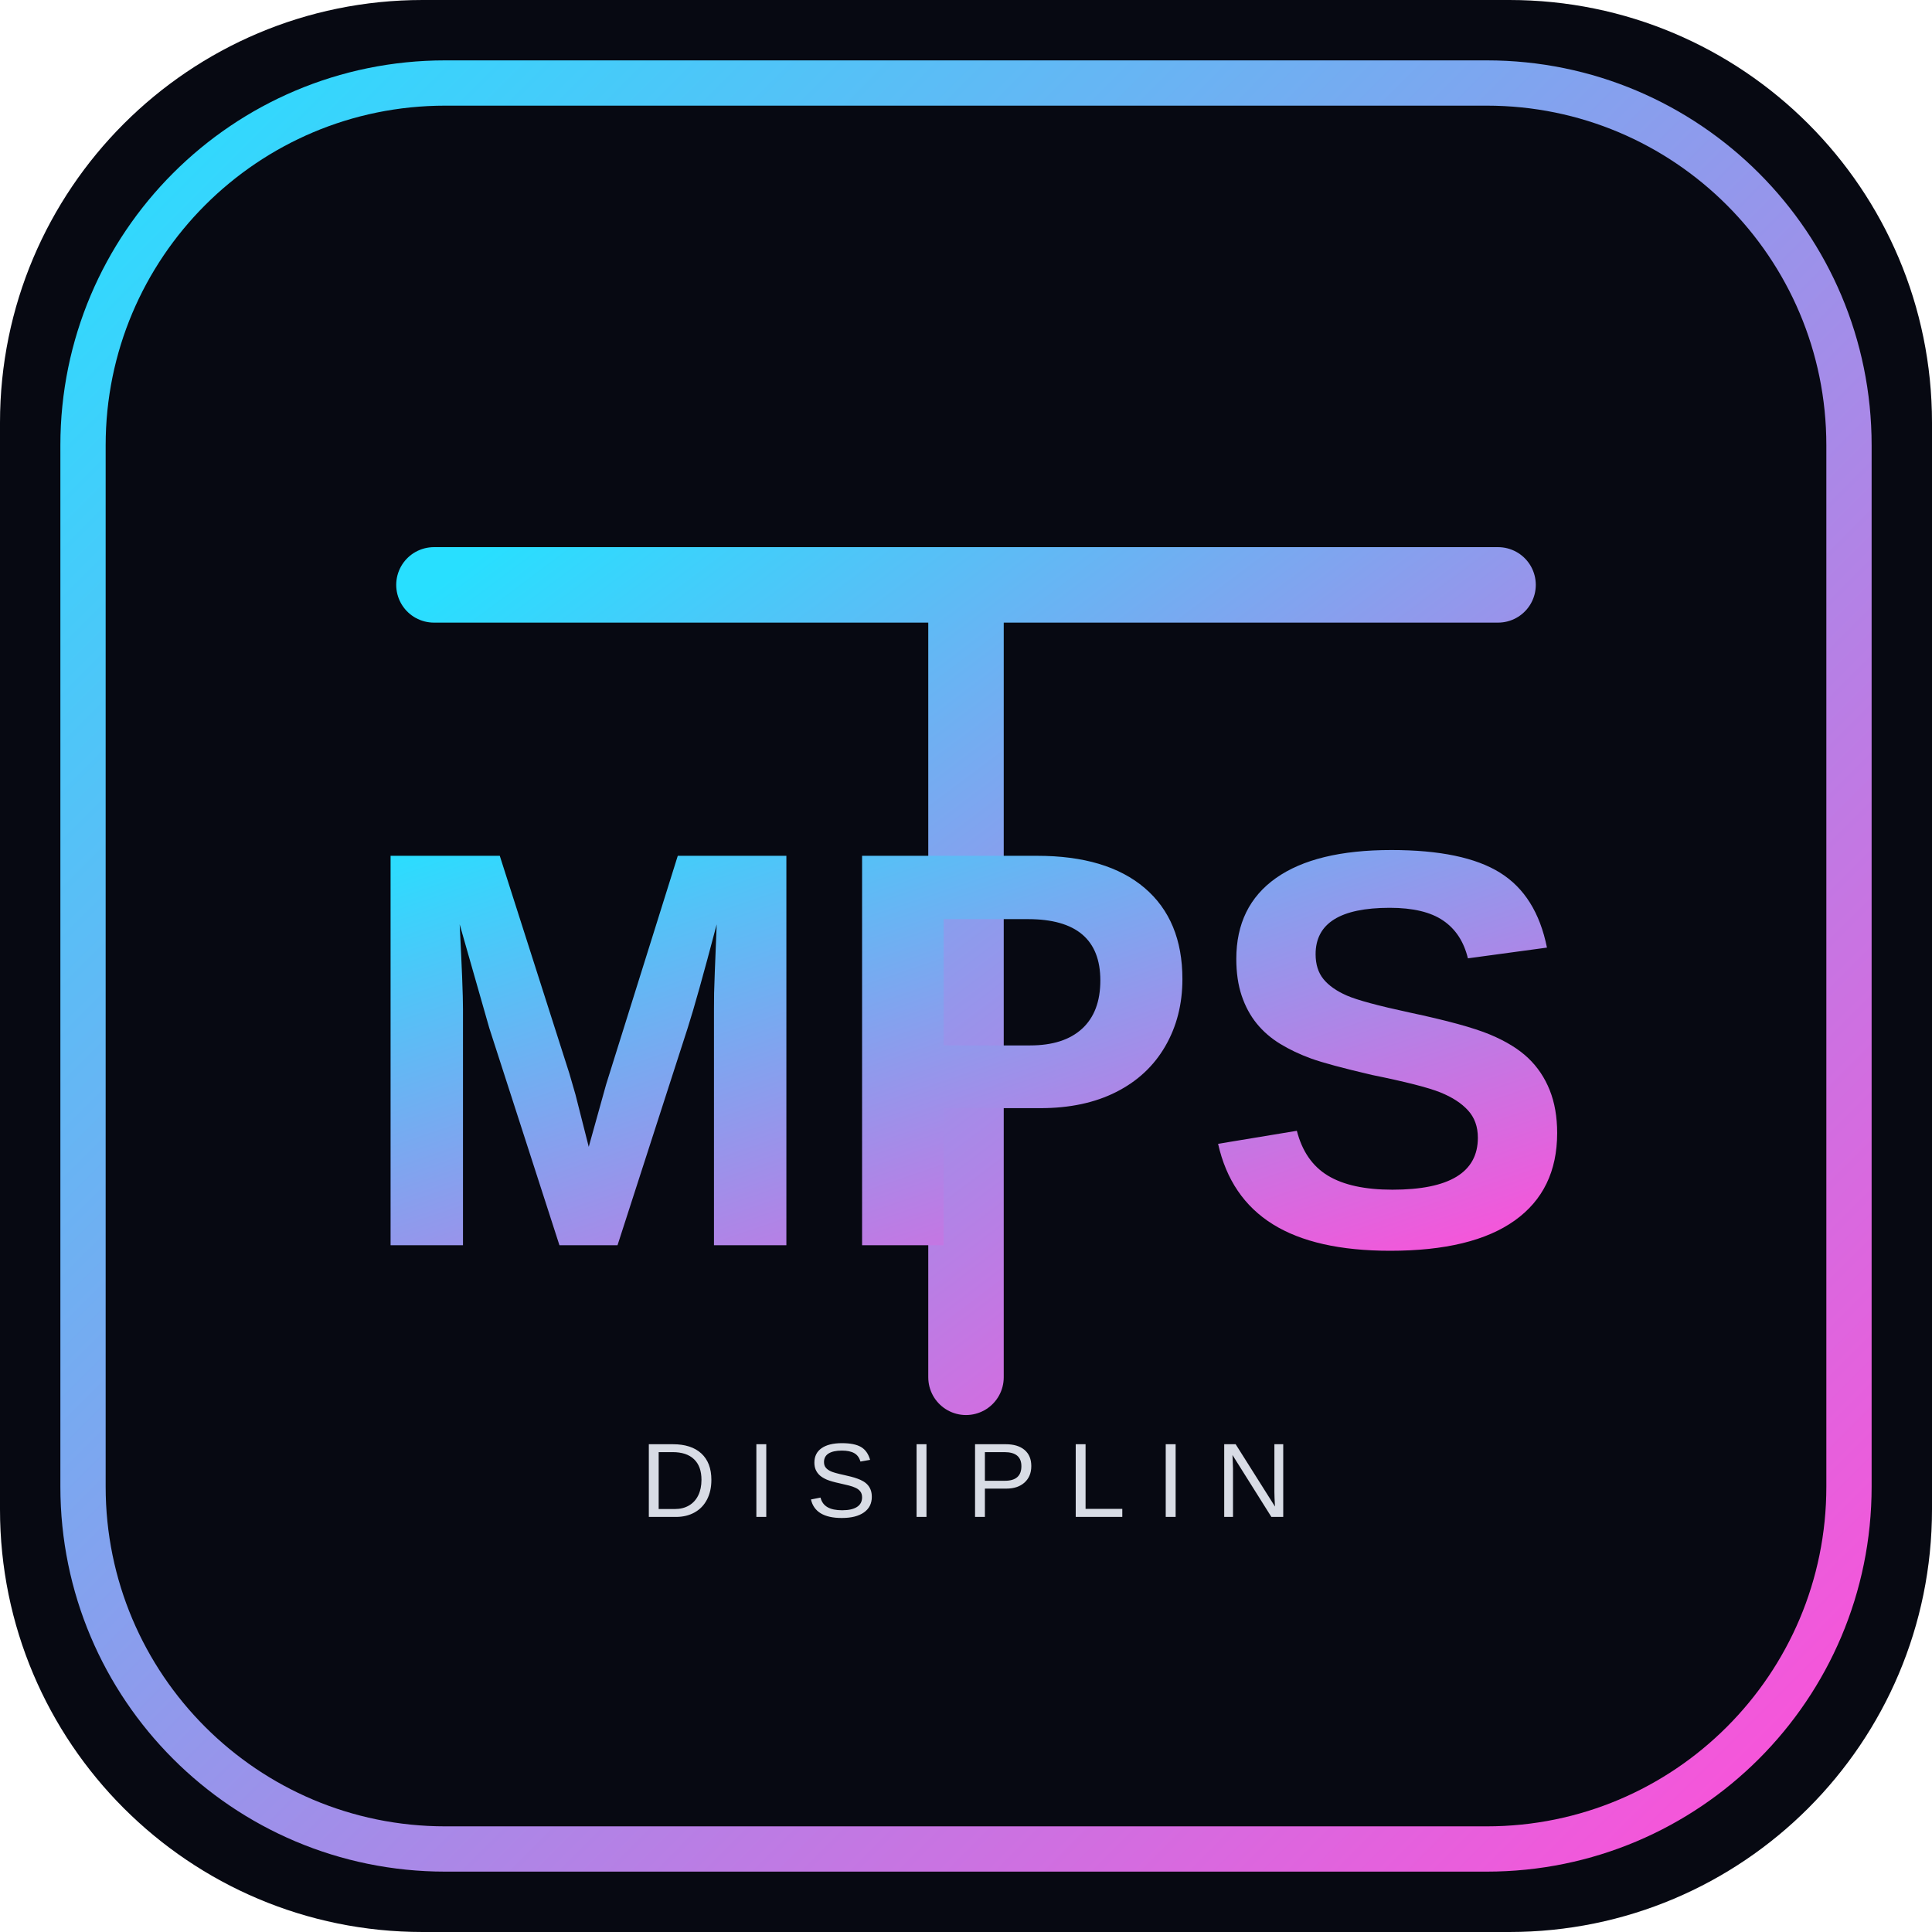
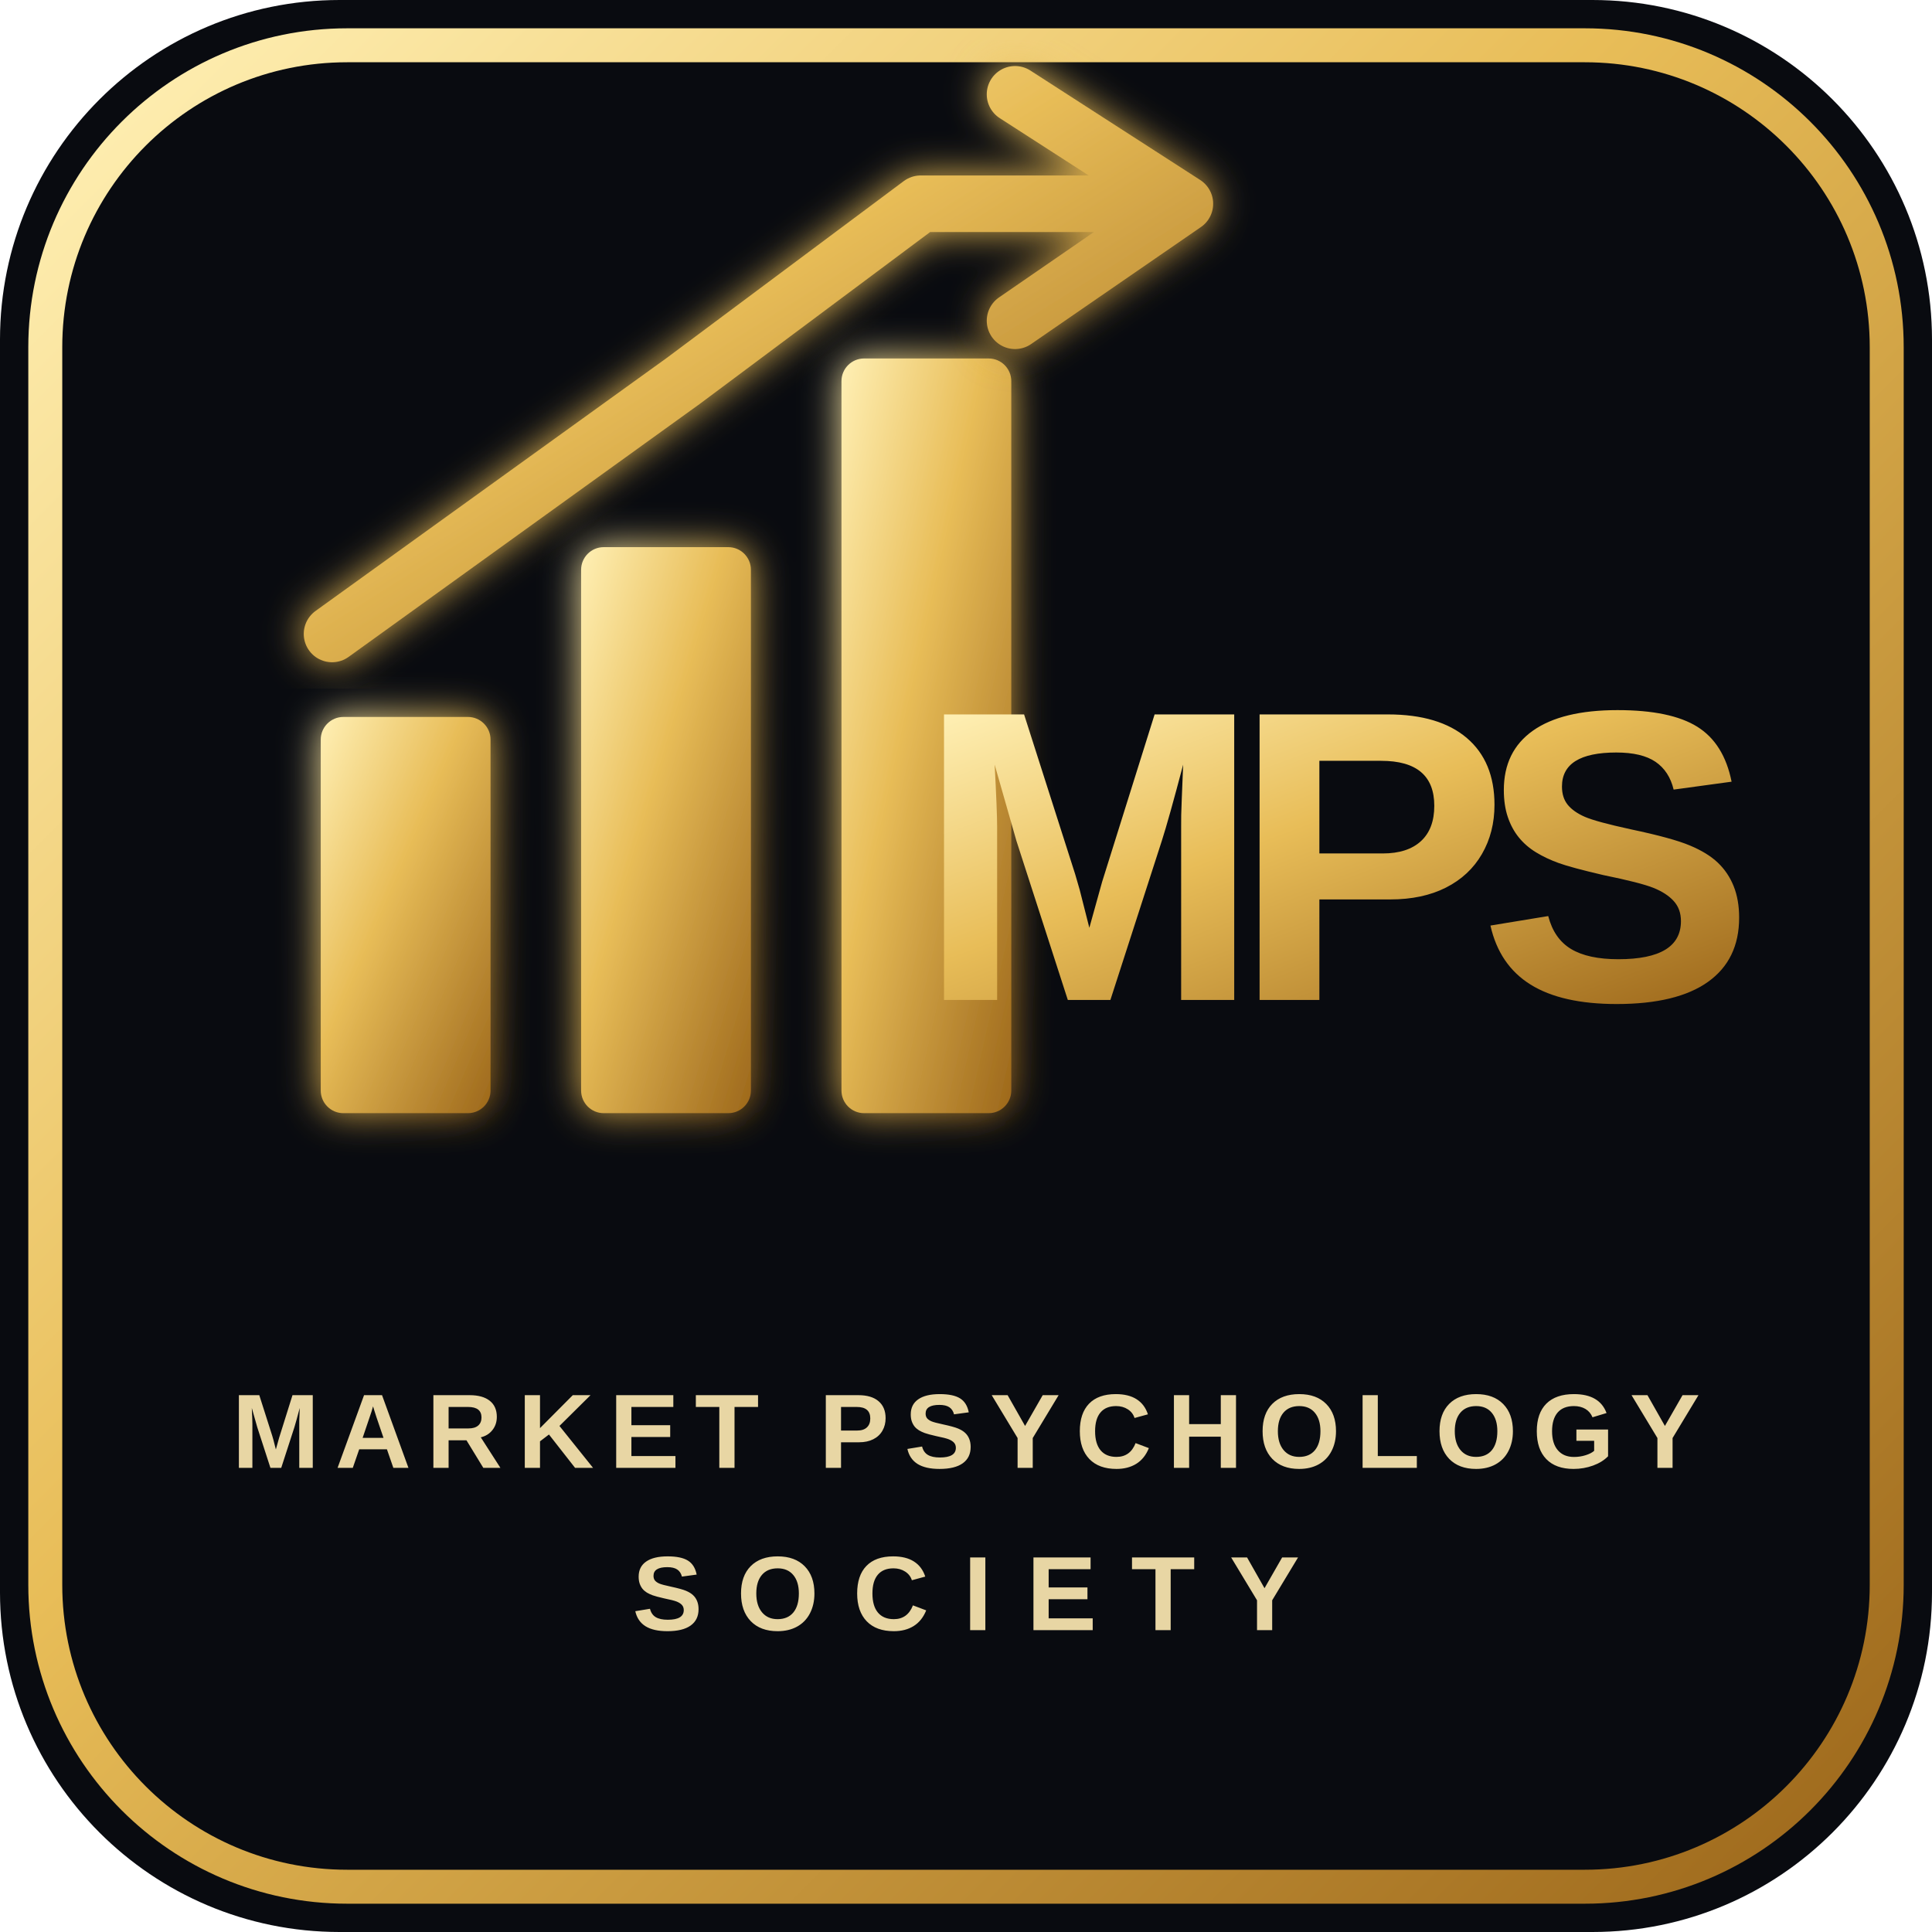
- <svg xmlns="http://www.w3.org/2000/svg" width="512" height="512" viewBox="0 0 512 512">
+ <svg xmlns="http://www.w3.org/2000/svg" viewBox="0 0 512 512" role="img" aria-label="MPS Market Psychology Society">
  <defs>
-     <linearGradient id="g" x1="0" y1="0" x2="1" y2="1">
-       <stop stop-color="#28dfff" />
-       <stop offset="1" stop-color="#ff4fd8" />
+     <linearGradient id="gold" x1="0" y1="0" x2="1" y2="1">
+       <stop stop-color="#fff0b5" />
+       <stop offset=".42" stop-color="#e8bd58" />
+       <stop offset="1" stop-color="#9d681b" />
    </linearGradient>
+     <filter id="glow">
+       <feGaussianBlur stdDeviation="5" result="b" />
+       <feMerge>
+         <feMergeNode in="b" />
+         <feMergeNode in="SourceGraphic" />
+       </feMerge>
+     </filter>
  </defs>
-   <rect width="512" height="512" rx="112" fill="#070912" />
-   <rect x="22" y="22" width="468" height="468" rx="96" fill="none" stroke="url(#g)" stroke-width="12" />
-   <path d="M115 155h282M256 155v210" fill="none" stroke="url(#g)" stroke-width="20" stroke-linecap="round" />
-   <text x="256" y="330" fill="url(#g)" font-family="Arial,sans-serif" font-size="150" font-weight="800" text-anchor="middle">MPS</text>
-   <text x="256" y="402" fill="#d8dce5" font-family="Arial,sans-serif" font-size="28" letter-spacing="8" text-anchor="middle">DISIPLIN</text>
+   <rect width="512" height="512" rx="90" fill="#090b10" />
+   <rect x="12" y="12" width="488" height="488" rx="80" fill="none" stroke="url(#gold)" stroke-width="9" />
+   <g fill="url(#gold)" filter="url(#glow)">
+     <rect x="85" y="190" width="45" height="105" rx="6" />
+     <rect x="154" y="145" width="45" height="150" rx="6" />
+     <rect x="223" y="95" width="45" height="200" rx="6" />
+   </g>
+   <path d="M88 168 181 101 244 54 314 54M269 25l45 29-45 31" fill="none" stroke="url(#gold)" stroke-width="15" stroke-linecap="round" stroke-linejoin="round" filter="url(#glow)" />
+   <text x="354" y="265" text-anchor="middle" font-family="Arial,sans-serif" font-size="110" font-weight="900" letter-spacing="-8" fill="url(#gold)">MPS</text>
+   <path d="M66 340h380" stroke="url(#gold)" stroke-width="7" />
+   <text x="256" y="389" text-anchor="middle" font-family="Arial,sans-serif" font-size="28" font-weight="700" letter-spacing="4" fill="#e8d6a4">MARKET PSYCHOLOGY</text>
+   <text x="256" y="432" text-anchor="middle" font-family="Arial,sans-serif" font-size="28" font-weight="700" letter-spacing="9" fill="#e8d6a4">SOCIETY</text>
</svg>
